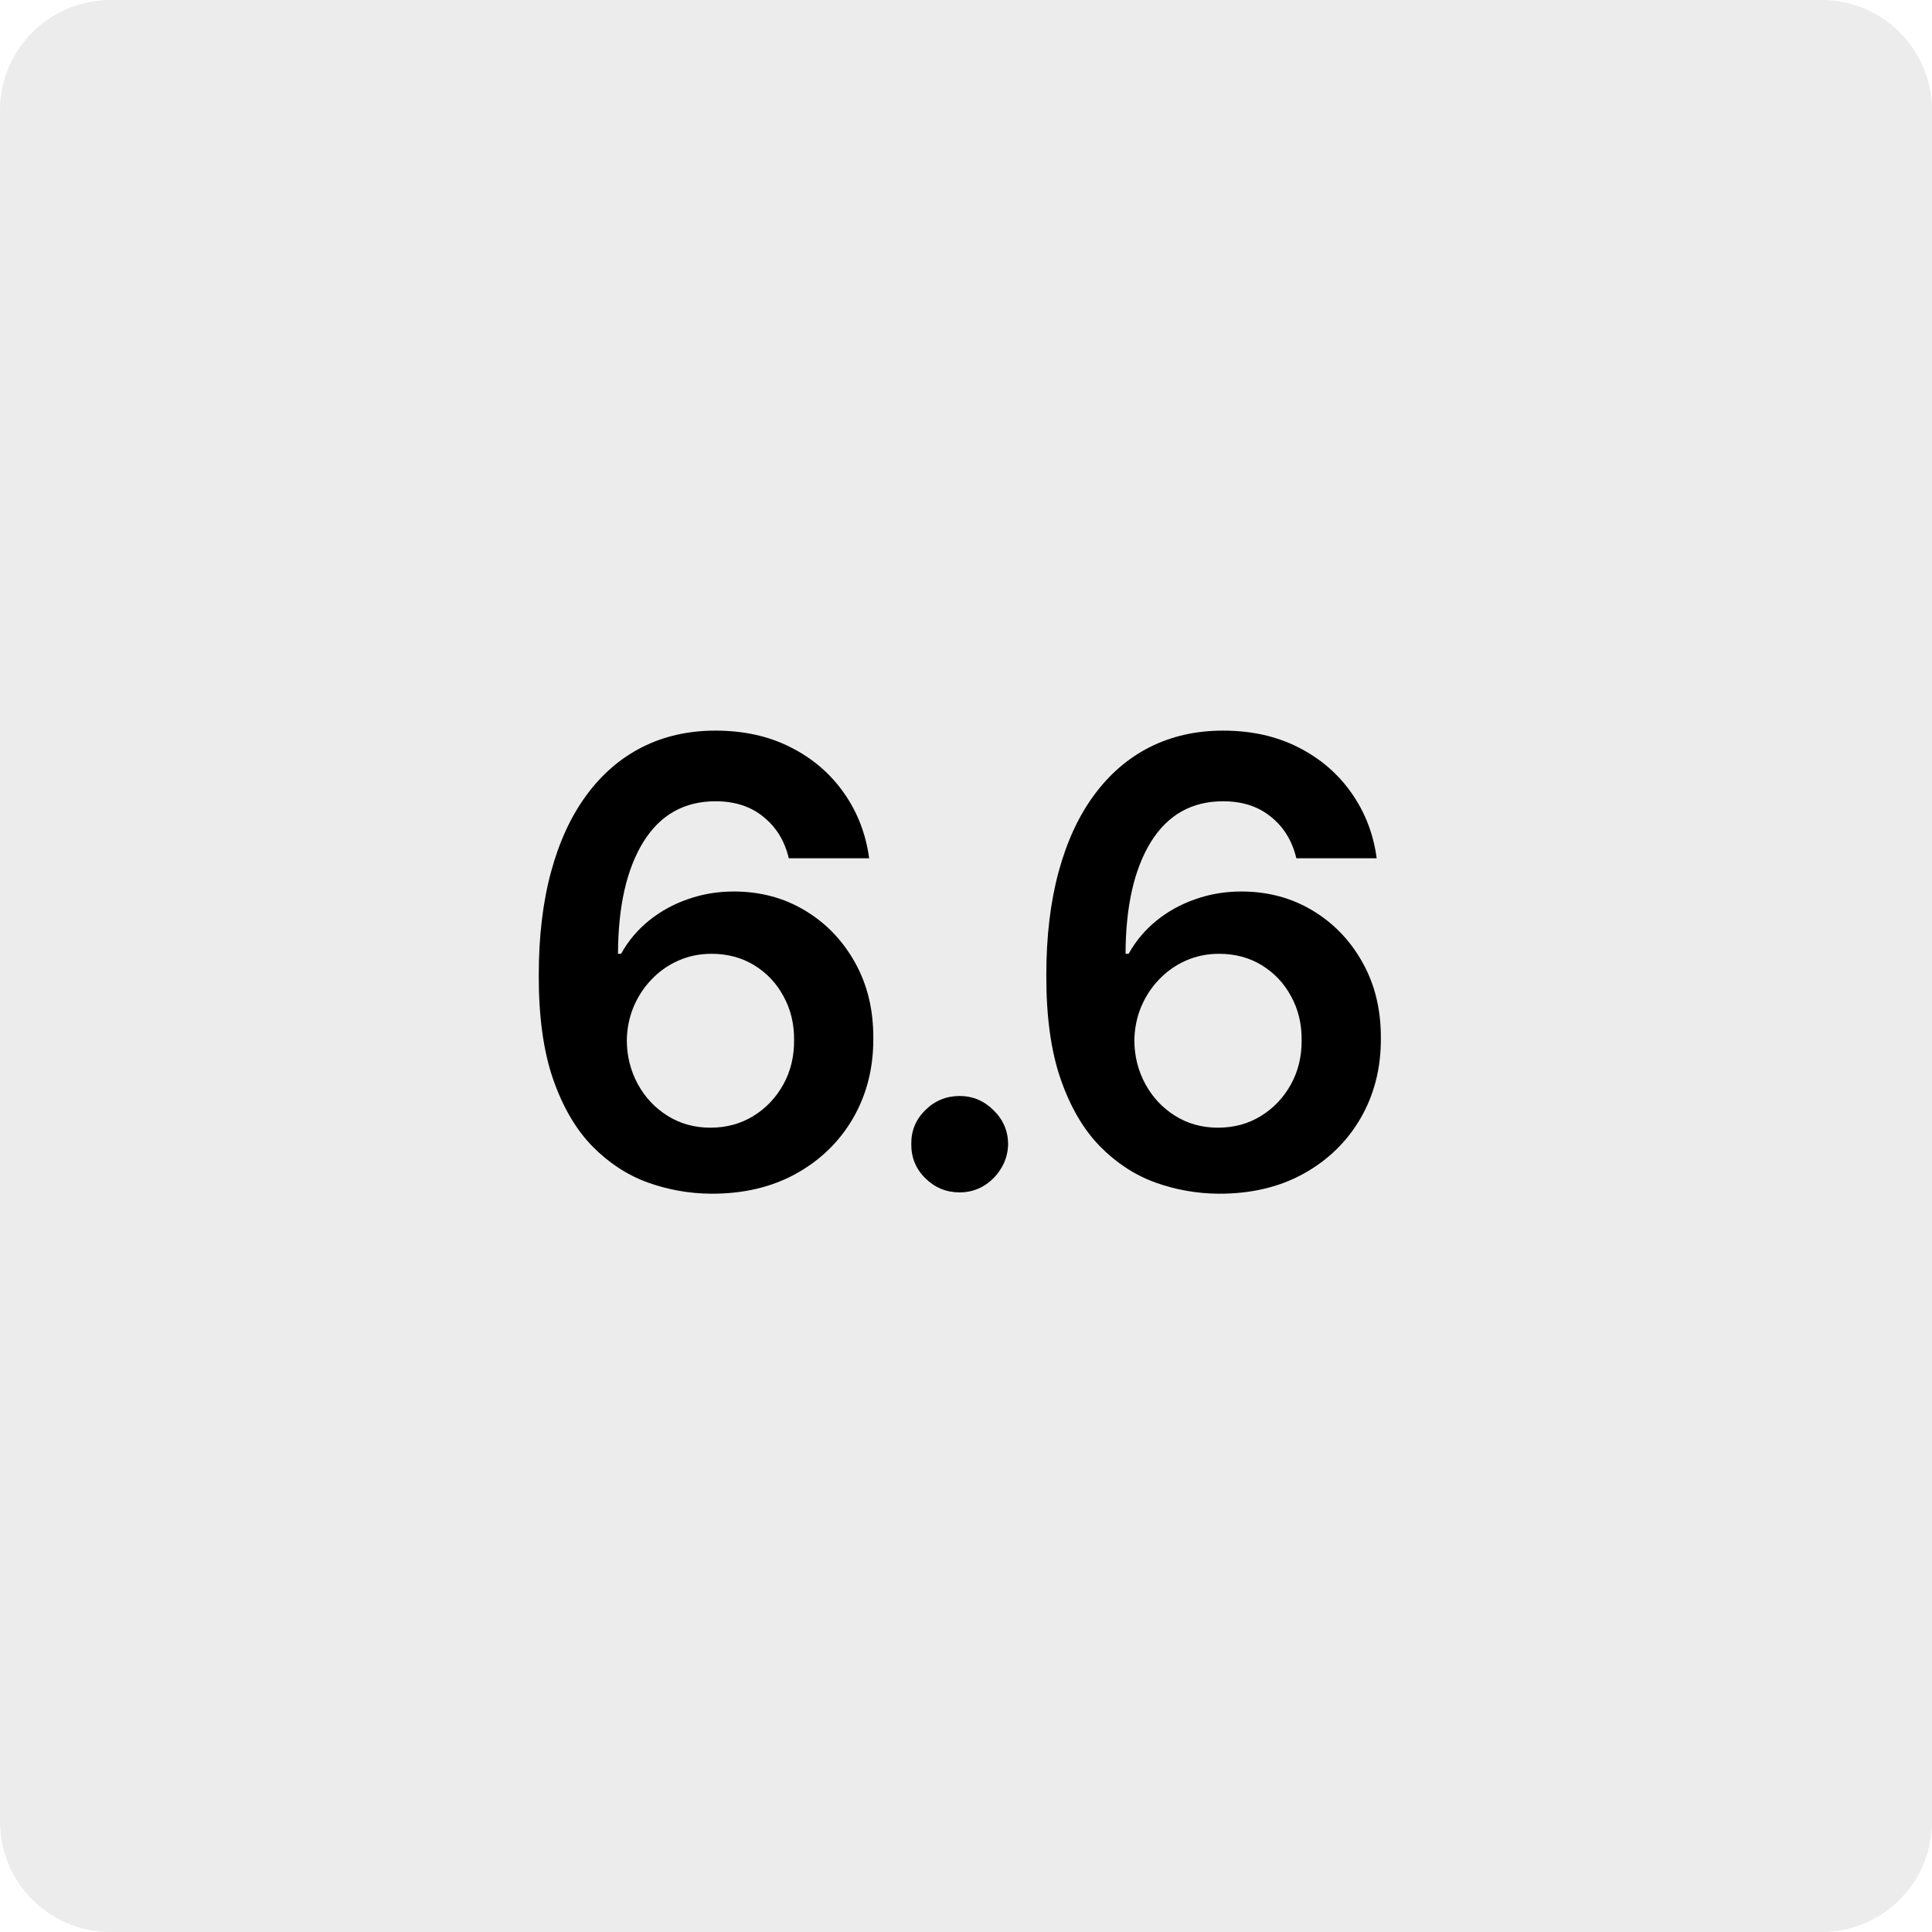
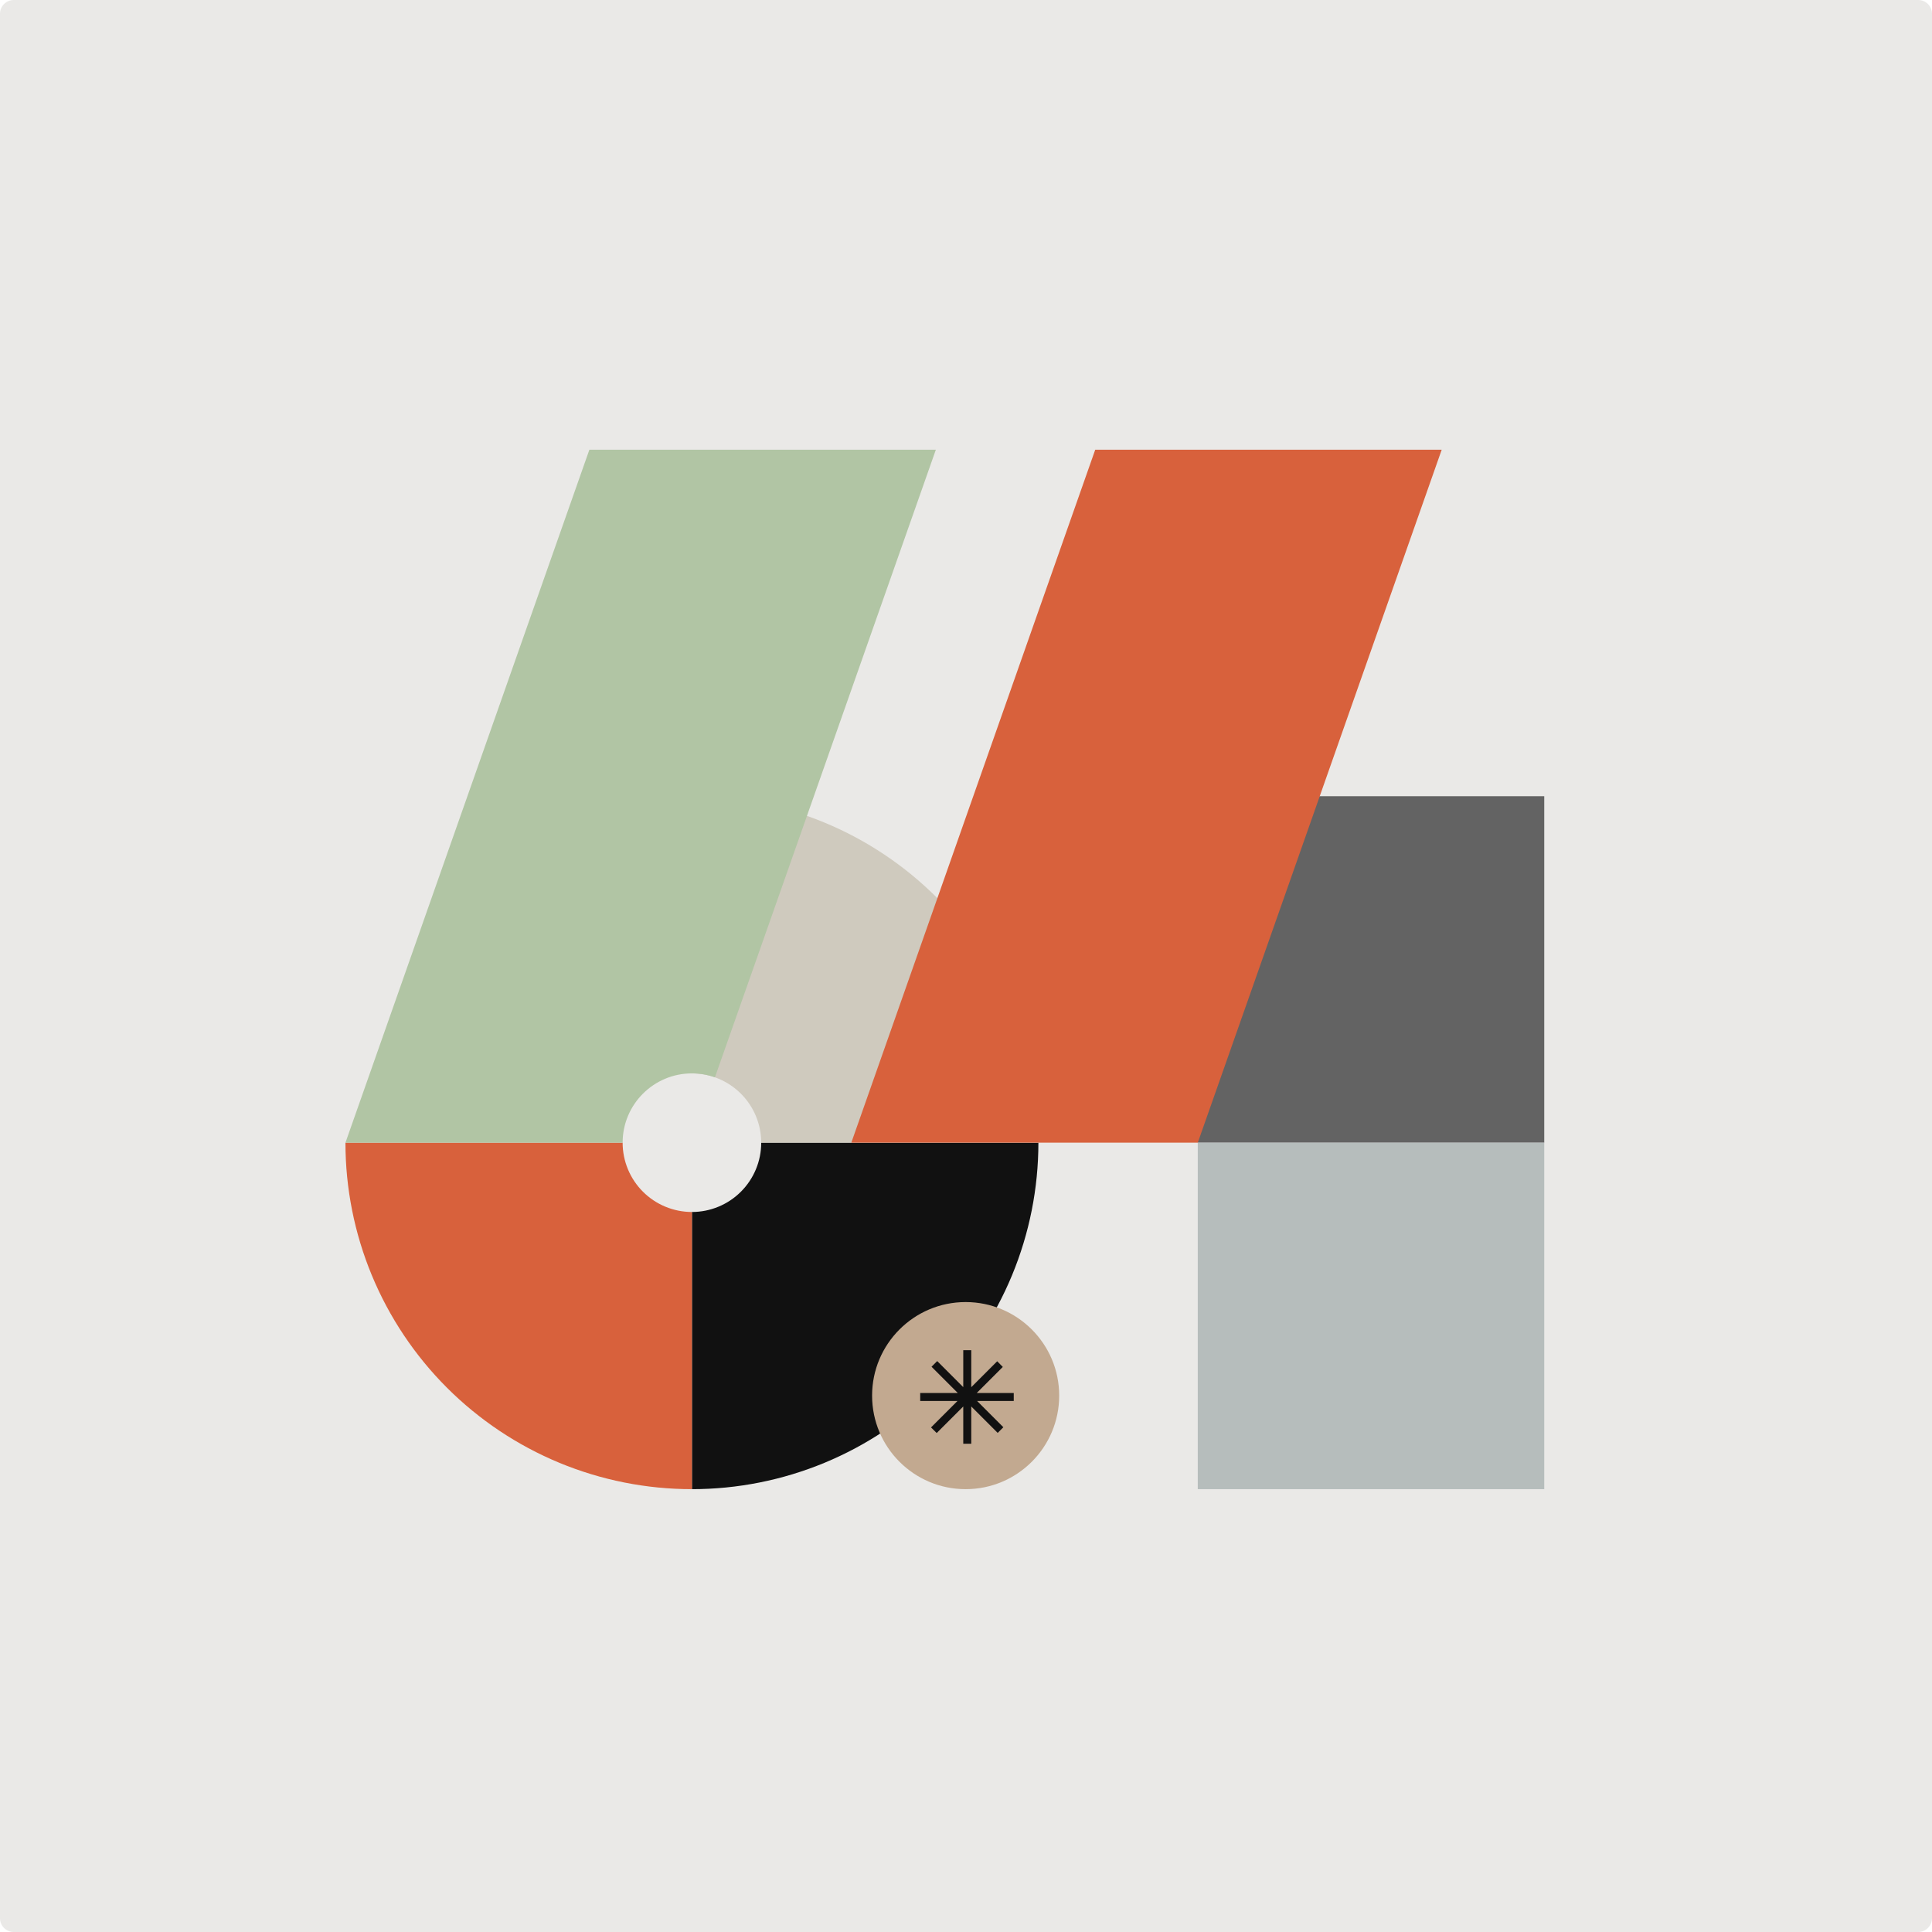
<svg xmlns="http://www.w3.org/2000/svg" width="280" height="280" viewBox="0 0 280 280" fill="none">
-   <path d="M0 16C0 7.163 7.163 0 16 0H264C272.837 0 280 7.163 280 16V264C280 272.837 272.837 280 264 280H16C7.163 280 0 272.837 0 264V16Z" fill="#ECECEC" />
-   <path d="M103.026 173C99.9 172.979 96.849 172.437 93.871 171.374C90.894 170.289 88.215 168.535 85.833 166.11C83.451 163.665 81.559 160.422 80.155 156.381C78.752 152.32 78.061 147.291 78.082 141.294C78.082 135.701 78.677 130.714 79.868 126.334C81.059 121.953 82.771 118.253 85.004 115.233C87.237 112.192 89.927 109.874 93.074 108.279C96.243 106.684 99.783 105.887 103.696 105.887C107.8 105.887 111.437 106.695 114.605 108.311C117.795 109.927 120.368 112.139 122.325 114.946C124.281 117.732 125.493 120.879 125.961 124.388H114.318C113.723 121.878 112.5 119.879 110.65 118.391C108.821 116.881 106.503 116.126 103.696 116.126C99.167 116.126 95.679 118.093 93.234 122.027C90.809 125.961 89.587 131.363 89.565 138.231H90.012C91.054 136.36 92.404 134.755 94.063 133.415C95.722 132.075 97.593 131.044 99.677 130.321C101.782 129.576 104.004 129.204 106.344 129.204C110.171 129.204 113.606 130.119 116.647 131.948C119.709 133.776 122.133 136.296 123.919 139.507C125.706 142.697 126.588 146.355 126.567 150.48C126.588 154.776 125.61 158.636 123.632 162.059C121.655 165.462 118.901 168.141 115.371 170.098C111.841 172.054 107.726 173.022 103.026 173ZM102.962 163.431C105.28 163.431 107.354 162.867 109.183 161.74C111.011 160.613 112.457 159.093 113.521 157.179C114.584 155.265 115.105 153.117 115.084 150.735C115.105 148.396 114.595 146.28 113.553 144.388C112.532 142.495 111.118 140.996 109.31 139.89C107.503 138.784 105.44 138.231 103.122 138.231C101.399 138.231 99.794 138.561 98.305 139.22C96.817 139.88 95.52 140.794 94.414 141.964C93.308 143.112 92.436 144.452 91.798 145.983C91.181 147.493 90.862 149.109 90.841 150.831C90.862 153.107 91.394 155.201 92.436 157.115C93.478 159.029 94.913 160.56 96.742 161.708C98.571 162.857 100.644 163.431 102.962 163.431ZM139.088 172.809C137.152 172.809 135.494 172.128 134.111 170.767C132.729 169.406 132.049 167.748 132.07 165.791C132.049 163.877 132.729 162.24 134.111 160.879C135.494 159.518 137.152 158.838 139.088 158.838C140.959 158.838 142.586 159.518 143.968 160.879C145.371 162.24 146.084 163.877 146.105 165.791C146.084 167.089 145.744 168.269 145.084 169.332C144.446 170.395 143.596 171.246 142.533 171.884C141.491 172.501 140.342 172.809 139.088 172.809ZM176.584 173C173.458 172.979 170.407 172.437 167.43 171.374C164.452 170.289 161.773 168.535 159.391 166.11C157.01 163.665 155.117 160.422 153.713 156.381C152.31 152.32 151.619 147.291 151.64 141.294C151.64 135.701 152.236 130.714 153.426 126.334C154.617 121.953 156.329 118.253 158.562 115.233C160.795 112.192 163.485 109.874 166.632 108.279C169.801 106.684 173.341 105.887 177.254 105.887C181.358 105.887 184.995 106.695 188.163 108.311C191.353 109.927 193.926 112.139 195.883 114.946C197.839 117.732 199.051 120.879 199.519 124.388H187.876C187.281 121.878 186.058 119.879 184.208 118.391C182.379 116.881 180.061 116.126 177.254 116.126C172.725 116.126 169.237 118.093 166.792 122.027C164.367 125.961 163.145 131.363 163.123 138.231H163.57C164.612 136.36 165.962 134.755 167.621 133.415C169.28 132.075 171.151 131.044 173.235 130.321C175.34 129.576 177.563 129.204 179.902 129.204C183.73 129.204 187.164 130.119 190.205 131.948C193.267 133.776 195.691 136.296 197.478 139.507C199.264 142.697 200.146 146.355 200.125 150.48C200.146 154.776 199.168 158.636 197.19 162.059C195.213 165.462 192.459 168.141 188.929 170.098C185.399 172.054 181.284 173.022 176.584 173ZM176.521 163.431C178.838 163.431 180.912 162.867 182.741 161.74C184.569 160.613 186.016 159.093 187.079 157.179C188.142 155.265 188.663 153.117 188.642 150.735C188.663 148.396 188.153 146.28 187.111 144.388C186.09 142.495 184.676 140.996 182.868 139.89C181.061 138.784 178.998 138.231 176.68 138.231C174.958 138.231 173.352 138.561 171.863 139.22C170.375 139.88 169.078 140.794 167.972 141.964C166.866 143.112 165.994 144.452 165.356 145.983C164.74 147.493 164.421 149.109 164.399 150.831C164.421 153.107 164.952 155.201 165.994 157.115C167.036 159.029 168.472 160.56 170.3 161.708C172.129 162.857 174.203 163.431 176.521 163.431Z" fill="black" />
+   <rect width="280" height="280" rx="2" fill="#EAE9E7" />
+   <path d="M150.492 165.607C150.492 172.201 149.194 178.731 146.67 184.823C144.147 190.915 140.448 196.451 135.785 201.114C131.122 205.776 125.587 209.475 119.495 211.999C113.402 214.522 106.873 215.821 100.279 215.821L100.279 175.65C101.598 175.65 102.903 175.39 104.122 174.885C105.34 174.381 106.447 173.641 107.38 172.708C108.313 171.776 109.052 170.669 109.557 169.45C110.062 168.232 110.321 166.926 110.321 165.607H150.492Z" fill="#111111" />
+   <path d="M100.279 115.393C106.873 115.393 113.402 116.692 119.495 119.216C125.587 121.739 131.122 125.438 135.785 130.101C140.448 134.763 144.147 140.299 146.67 146.391C149.194 152.483 150.492 159.013 150.492 165.607L110.321 165.607C110.321 164.288 110.062 162.982 109.557 161.764C109.052 160.545 108.313 159.438 107.38 158.506C106.447 157.573 105.34 156.833 104.122 156.329C102.903 155.824 101.598 155.564 100.279 155.564V115.393Z" fill="#CFCABE" />
+   <path d="M100.279 215.821C93.684 215.821 87.155 214.522 81.063 211.999C74.971 209.475 69.435 205.776 64.772 201.114C60.109 196.451 56.411 190.915 53.887 184.823C51.364 178.731 50.065 172.201 50.065 165.607L90.236 165.607C90.236 166.926 90.496 168.232 91 169.45C91.505 170.669 92.245 171.776 93.177 172.708C94.11 173.641 95.217 174.381 96.436 174.885C97.654 175.39 98.96 175.65 100.279 175.65L100.279 215.821Z" fill="#D8613C" />
+   <path fill-rule="evenodd" clip-rule="evenodd" d="M135.629 65.18H85.415L50.065 165.607H90.236C90.236 165.607 90.236 165.607 90.236 165.607C90.236 160.061 94.732 155.564 100.279 155.564C101.448 155.564 102.571 155.764 103.614 156.131L135.629 65.18Z" fill="#B1C5A4" />
+   <rect x="173.59" y="115.393" width="50.214" height="50.214" fill="#636363" />
+   <rect x="173.59" y="165.608" width="50.214" height="50.214" fill="#B6BDBC" />
+   <path d="M158.727 65.18H208.941L173.591 165.607H123.377L158.727 65.18Z" fill="#D8613C" />
+   <ellipse cx="139.948" cy="202.263" rx="13.558" ry="13.558" fill="#C2A990" />
+   <path d="M140.762 195.678V201.043L144.521 197.284L145.333 198.105L141.556 201.883H146.92V203.041H141.61L145.415 206.846L144.594 207.667L140.762 203.835V209.236H139.603V203.835L135.753 207.685L134.932 206.873L138.764 203.041H133.363V201.883H138.809L135.005 198.078L135.826 197.257L139.603 201.034V195.678H140.762Z" fill="#111111" />
</svg>
